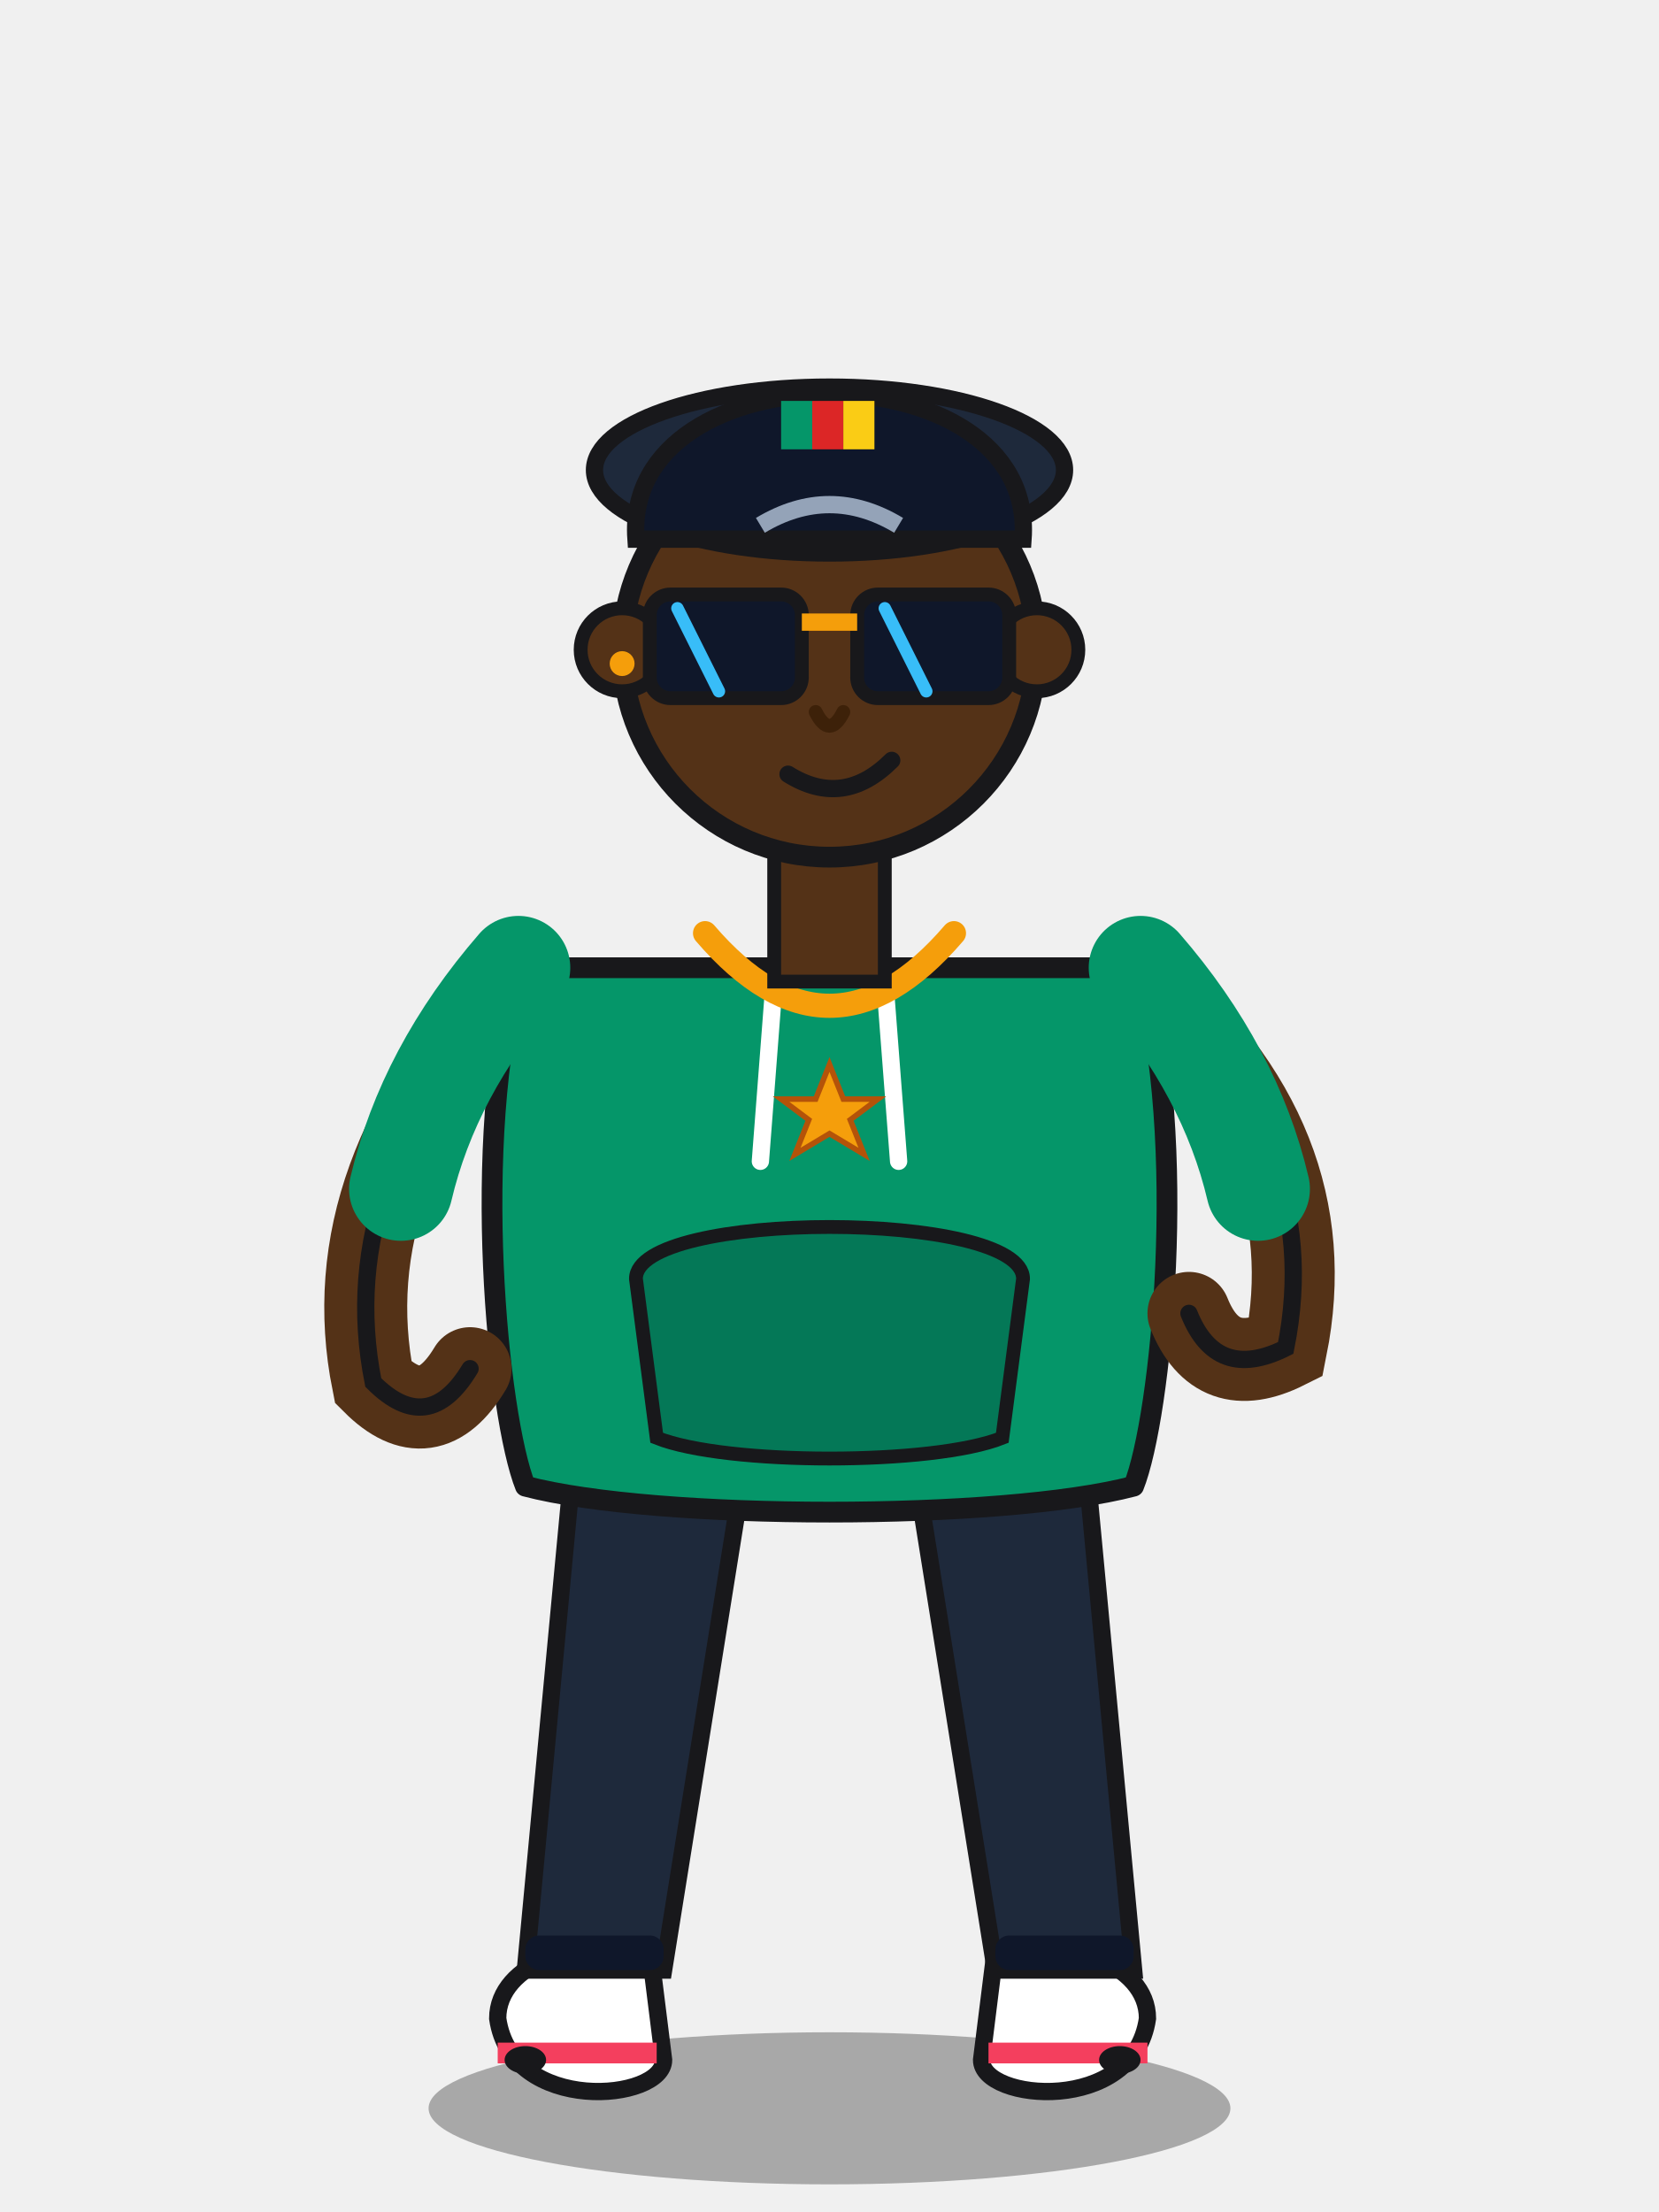
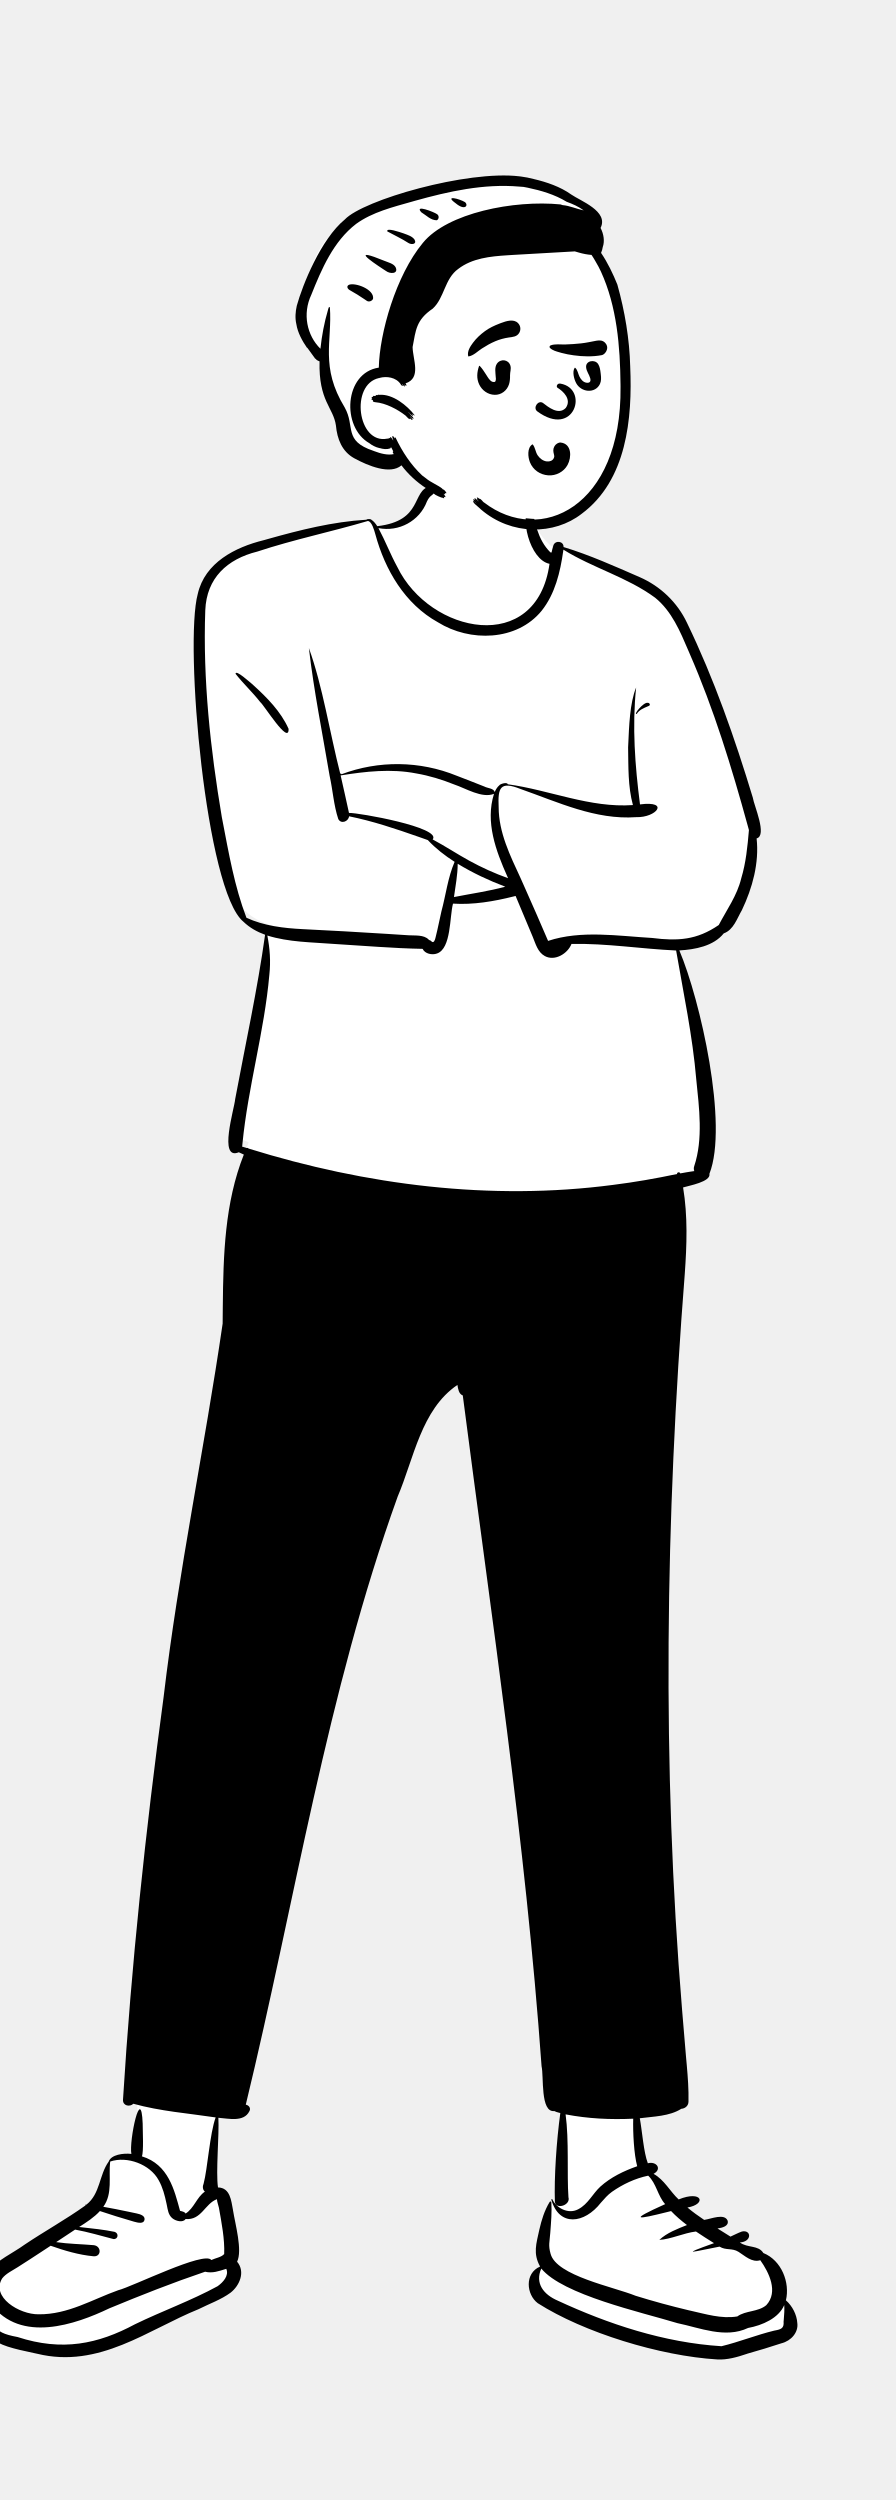
- <svg xmlns="http://www.w3.org/2000/svg" viewBox="0 0 240 320" width="100%" height="100%" fill="none">
-   <g class="character-mboa-boy pose-a">
-     <ellipse cx="120" cy="305" rx="58" ry="11" fill="#000000" fill-opacity="0.3" />
-     <path d="M72 292 C72 284 84 280 94 282 L96 298 C96 304 74 306 72 292 Z" fill="#FFFFFF" stroke="#18181B" stroke-width="2.5" />
-     <path d="M72 297 L95 297" stroke="#F43F5E" stroke-width="3" />
-     <ellipse cx="76" cy="298" rx="3" ry="2" fill="#18181B" />
-     <path d="M144 282 C154 280 166 284 166 292 C164 306 142 304 142 298 L144 282 Z" fill="#FFFFFF" stroke="#18181B" stroke-width="2.5" />
-     <path d="M143 297 L166 297" stroke="#F43F5E" stroke-width="3" />
-     <ellipse cx="162" cy="298" rx="3" ry="2" fill="#18181B" />
-     <path d="M84 200 L76 285 L96 285 L108 210 Z" fill="#1E293B" stroke="#18181B" stroke-width="2.5" />
-     <path d="M156 200 L164 285 L144 285 L132 210 Z" fill="#1E293B" stroke="#18181B" stroke-width="2.5" />
-     <rect x="76" y="280" width="20" height="5" rx="2" fill="#0F172A" />
-     <rect x="144" y="280" width="20" height="5" rx="2" fill="#0F172A" />
-     <path d="M75 140 C68 165 72 205 76 215 C95 220 145 220 164 215 C168 205 172 165 165 140 Z" fill="#059669" stroke="#18181B" stroke-width="3" stroke-linejoin="round" />
-     <path d="M92 185 C92 175 148 175 148 185 L145 208 C135 212 105 212 95 208 Z" fill="#047857" stroke="#18181B" stroke-width="2" />
-     <path d="M112 142 L110 168" stroke="#FFFFFF" stroke-width="2.5" stroke-linecap="round" />
-     <path d="M128 142 L130 168" stroke="#FFFFFF" stroke-width="2.5" stroke-linecap="round" />
-     <path d="M102 135 Q120 156 138 135" fill="none" stroke="#F59E0B" stroke-width="3.5" stroke-linecap="round" />
-     <polygon points="120,154 122,159 127,159 123,162 125,167 120,164 115,167 117,162 113,159 118,159" fill="#F59E0B" stroke="#B45309" stroke-width="0.8" />
-     <path d="M75 142 Q48 170 54 200 Q62 208 68 198" fill="none" stroke="#543217" stroke-width="12" stroke-linecap="round" />
-     <path d="M75 142 Q48 170 54 200 Q62 208 68 198" fill="none" stroke="#18181B" stroke-width="2.5" stroke-linecap="round" />
-     <path d="M75 140 Q62 155 58 172" stroke="#059669" stroke-width="15" stroke-linecap="round" />
-     <path d="M165 142 Q192 165 186 195 Q176 200 172 190" fill="none" stroke="#543217" stroke-width="12" stroke-linecap="round" />
-     <path d="M165 142 Q192 165 186 195 Q176 200 172 190" fill="none" stroke="#18181B" stroke-width="2.5" stroke-linecap="round" />
-     <path d="M165 140 Q178 155 182 172" stroke="#059669" stroke-width="15" stroke-linecap="round" />
-     <rect x="112" y="118" width="16" height="24" fill="#543217" stroke="#18181B" stroke-width="2" />
-     <circle cx="120" cy="94" r="30" fill="#543217" stroke="#18181B" stroke-width="3" />
-     <circle cx="90" cy="94" r="6" fill="#543217" stroke="#18181B" stroke-width="2" />
-     <circle cx="150" cy="94" r="6" fill="#543217" stroke="#18181B" stroke-width="2" />
-     <circle cx="90" cy="96" r="1.8" fill="#F59E0B" />
-     <rect x="94" y="86" width="22" height="15" rx="3" fill="#0F172A" stroke="#18181B" stroke-width="2" />
-     <rect x="124" y="86" width="22" height="15" rx="3" fill="#0F172A" stroke="#18181B" stroke-width="2" />
-     <path d="M116 90 L124 90" stroke="#F59E0B" stroke-width="2.5" />
-     <path d="M98 88 L104 100" stroke="#38BDF8" stroke-width="1.8" stroke-linecap="round" />
-     <path d="M128 88 L134 100" stroke="#38BDF8" stroke-width="1.8" stroke-linecap="round" />
-     <path d="M118 103 Q120 107 122 103" stroke="#3D2109" stroke-width="2" stroke-linecap="round" />
-     <path d="M114 112 Q122 117 129 110" fill="none" stroke="#18181B" stroke-width="2.5" stroke-linecap="round" />
-     <ellipse cx="120" cy="68" rx="34" ry="12" fill="#1E293B" stroke="#18181B" stroke-width="2.5" />
-     <path d="M92 78 C90 50 150 50 148 78 Z" fill="#0F172A" stroke="#18181B" stroke-width="2.5" />
-     <path d="M110 76 Q120 70 130 76" stroke="#94A3B8" stroke-width="2.5" />
-     <rect x="113" y="58" width="4.5" height="7" fill="#059669" />
-     <rect x="117.5" y="58" width="4.5" height="7" fill="#DC2626" />
-     <rect x="122" y="58" width="4.5" height="7" fill="#FACC15" />
+ <svg xmlns="http://www.w3.org/2000/svg" width="100%" height="100%" viewBox="0 0 1179 3291" version="1.1">
+   <g id="a-mono/standing" stroke="none" stroke-width="1" fill="none" fill-rule="evenodd">
+     <g id="pose/standing/crossed_arms-1" transform="translate(-121, 634)">
+       <path d="M1153.534,2397.674 C1159.571,2373.272 1150.689,2353.808 1125.187,2339.437 C1122.993,2333.631 1073.704,2314.804 1034.539,2287.168 C999.354,2262.34 973.832,2228.255 972.762,2226.366 C967.488,2214.096 964.55,2205.192 963.949,2199.654 C959.623,2159.811 962.125,2133.694 959.454,2121.301 C977.45,2118.938 1021.692,950.155 1014.537,911.418 C1026.256,908.843 1038.684,906.126 1049.856,899.518 C1050.747,899.289 1049.282,896.699 1049.324,896.212 C1077.352,841.184 1034.356,654.071 1007.408,602.266 C1028.808,601.709 1056.995,598.798 1070.244,580.927 C1076.516,578.864 1080.47,575.268 1083.514,569.489 C1087.019,563.985 1090.272,558.209 1093.201,552.29 C1107.459,522.668 1116.255,489.777 1111.5,457.14 C1112.407,456.853 1117.074,456.823 1117.306,455.517 C1117.764,447.493 1116.291,440.424 1113.881,432.846 C1089.396,347.491 1059.922,263.457 1020.962,183.099 C1001.439,140.09 961.047,124.395 919.195,108.249 C899.061,100.337 878.918,91.206 857.905,86.025 C857.64,84.555 858.895,80.082 856.141,80.446 C852.74,81.156 853.411,86.625 852.15,89.694 C803.561,49.915 834.374,29.418 805.076,7.632 C774.76,-8.105 737.788,-8.744 704.363,-5.338 C692.032,-4.982 682.165,0.577 679.257,12.991 C668.657,38.675 643.82,57.579 616.724,63.374 C614.485,59.388 608.329,47.957 604.881,51.565 C565.748,52.901 506.415,67.268 469.787,78.017 C433.017,87.408 395.819,104.554 386.199,144.51 C368.744,215.709 396.514,508.319 442.064,564.671 L443.545,564.695 C451.62,572.96 462.596,579.018 475.034,583.078 C474.755,609.422 466.452,635.143 462.32,660.907 C453.017,707.633 445.867,754.409 435.504,801.383 C435.458,806.617 415.741,878.236 435.18,863.875 C439.192,865.849 444.107,867.998 448.428,869.842 C427.776,916.912 418.326,992.858 419.79,1051.007 C420.156,1085.635 418.724,1115.97 410.957,1151.431 C353.494,1451.892 302.83,2123.928 301.639,2132.912 C300.544,2141.498 307.816,2188.108 301.639,2200.405 C296.158,2211.318 272.778,2204.874 268.306,2209.084 C256.691,2228.002 262.008,2240.056 252.481,2258.943 C247.595,2263.315 236.671,2272.879 233.087,2279.602 C225.832,2286.589 105.677,2365.442 110.547,2377.407 C110.547,2377.407 109.999,2383.148 109.815,2384.394 C99.571,2444.003 116.629,2443.508 171.819,2452.277 C252.441,2466.499 312.695,2439.136 380.831,2402.577 C403.473,2387.306 435.655,2358.151 425.18,2323.62 C424.891,2321.51 418.678,2285.19 416.214,2266.747 C420.666,2256.901 414.277,2252.592 397.048,2253.82 C401.298,2249.155 410.634,2188.715 407.449,2180.719 C405.426,2160.125 408.567,2141.431 407.573,2120.235 C418.399,2121.038 608.466,1219.88 727.684,1163.88 C728.421,1169.866 726.991,1181.008 734.935,1182.124 C771.81,1469.829 860.47,2114.353 864.541,2115.481 C858.431,2148.336 858.616,2224.5 858.502,2257.116 C857.567,2257.987 853.275,2261.819 852.584,2262.753 C852.44,2262.51 849.645,2265.302 849.502,2265.374 L849.124,2264.508 C836.566,2292.829 818.263,2321.996 834.44,2349.75 C822.434,2348.876 824.361,2371.981 823.824,2382.613 C830.663,2403.42 1025.064,2459.559 1068.506,2462.225 C1082.779,2464.716 1149.252,2443.572 1162.044,2440.533 C1178.619,2437.434 1162.359,2406.624 1153.534,2397.674 Z" id="🎨-Background" fill="#FFFFFF" />
+       <path d="M687.346,5.995 C693.638,5.803 694.84,13.721 690.538,17.003 L690.361,17.134 C686.694,19.735 684.974,22.061 682.984,26.211 C673.281,51.892 645.919,66.621 619.158,61.167 C628.453,78.507 634.695,95.289 644,112.336 C686.844,200.597 827.548,229.31 844.376,108.21 C818.594,103.228 803.315,45.248 819.858,27.95 L820.305,30.055 C825.074,52.765 828.336,76.015 845.55,93.138 C846.074,93.291 846.575,93.338 847.069,93.338 C847.725,90.229 848.481,87.154 849.422,84.138 C851.713,76.779 863.18,78.163 862.858,86.124 C897.191,96.586 930.185,111.405 963.024,125.721 C990.326,137.631 1012.649,158.935 1025.367,185.913 C1061.024,259.708 1088.25,337.606 1111.988,415.97 C1113.578,426.56 1131.327,465.918 1117.007,469.702 C1120.52,502.124 1111.536,534.919 1097.656,564.034 C1091.216,574.973 1086.67,590.139 1073.732,594.701 C1060.299,611.574 1035.736,615.952 1015.286,617.144 C1042.79,681.894 1080.161,846.826 1054.889,911.167 C1057.132,921.722 1028.011,926.735 1020.219,929.147 C1026.499,966.677 1025.129,1005.337 1022.421,1043.137 C997.06,1365.549 992.247,1689.732 1018.929,2012.227 C1020.499,2032.327 1022.19,2052.427 1023.979,2072.517 L1025.062,2084.563 C1026.482,2100.603 1027.688,2116.579 1027.319,2132.747 C1027.2,2138.357 1022.549,2141.727 1017.899,2142.017 C1002.282,2151.982 981.306,2152.065 963.239,2154.467 C966.43,2171.886 968.218,2199.061 973.803,2213.717 C985.429,2210.679 992.922,2221.518 981.335,2227.639 C995.598,2235.554 1002.936,2250.705 1014.354,2261.34 C1045.717,2248.602 1051.557,2267.635 1025.928,2271.976 C1032.896,2277.793 1040.293,2283.166 1047.94,2288.269 L1048.483,2288.193 C1057.525,2286.822 1074.57,2279.343 1078.851,2289.246 C1080.772,2296.414 1071.923,2298.692 1065.513,2299.563 C1071.201,2303.15 1076.908,2306.717 1082.616,2310.279 C1087.611,2308.08 1092.565,2305.334 1097.658,2303.573 C1110.196,2300.782 1111.278,2317.053 1094.916,2317.971 C1105.166,2325.543 1119.314,2321.181 1125.865,2331.867 C1149.837,2341.546 1161.168,2370.779 1155.573,2394.14 C1163.989,2401.626 1169.899,2412.846 1170.582,2424.12 C1172.204,2436.199 1162.592,2447.562 1149.57,2450.742 C1134.903,2455.624 1120.023,2460.081 1105.184,2464.27 L1103.629,2464.804 C1091.398,2468.973 1078.044,2472.707 1065.324,2471.979 C989.894,2467.479 889.308,2436.494 828.934,2397.939 C813.876,2386.619 811.243,2358.627 831.967,2349.675 C822.417,2332.361 826.98,2319.78 831.028,2300.923 C833.839,2288.624 837.656,2276.004 844.565,2264.625 C845.178,2263.615 846.652,2263.919 846.734,2264.913 C847.639,2277.78 846.438,2290.944 845.479,2303.9 L845.374,2305.339 C844.516,2317.29 842.58,2321.687 845.821,2332.999 C853.58,2361.864 928.38,2376.279 957.774,2388.183 C980.849,2395.33 1004.276,2401.732 1028.032,2407.36 L1029.774,2407.738 C1049.829,2412.151 1070.477,2418.828 1091.599,2415.361 C1102.553,2407.392 1118.993,2409.635 1129.756,2400.518 C1145.991,2382.986 1133.226,2357.287 1121.851,2341.355 C1110.851,2344.865 1101.448,2335.421 1093.349,2330.427 L1093.05,2330.244 C1084.781,2325.013 1076.533,2328.677 1068.251,2323.459 L1066.38,2323.813 C1035.955,2329.613 1012.397,2336.227 1060.924,2318.872 C1052.931,2313.876 1044.918,2308.838 1037.154,2303.539 C1021.217,2305.461 1003.756,2313.83 988.944,2314.59 C998.912,2305.302 1012.511,2300.159 1025.325,2295.051 C1017.865,2289.386 1010.766,2283.324 1004.416,2276.654 L998.35,2278.167 C961.085,2287.422 946.436,2290.096 996.605,2267.528 C986.738,2256.572 985.135,2240.348 974.287,2230.042 C956.841,2233.697 940.811,2241.37 926.602,2251.279 C920.856,2255.393 916.528,2260.533 911.977,2265.68 C890.412,2293.424 857.004,2297.705 846.798,2261.718 C846.622,2260.98 847.779,2260.521 848.105,2261.145 L848.142,2261.233 C853.024,2272.285 868.774,2281.247 881.929,2274.378 L882.327,2274.165 C895.192,2267.46 901.168,2253.78 911.302,2244.461 C924.978,2232.113 942.12,2223.835 959.807,2217.621 C955.519,2201.952 954.072,2173.429 954.559,2155.047 C924.779,2156.454 894.804,2155.018 865.549,2149.357 C870.236,2183.53 867.155,2228.001 869.309,2258.476 C872.423,2268.701 853.479,2275.092 851.465,2264.906 C850.352,2231.934 853.577,2184.373 858.599,2147.577 L856.498,2147.066 C854.514,2146.573 852.43,2145.978 850.729,2145.017 C831.955,2147.143 837.076,2099.436 833.924,2086.018 C812.743,1790.136 768.126,1496.909 730.209,1202.977 C724.951,1200.965 724.018,1194.51 723.149,1189.117 C675.369,1221.46 665.847,1286.095 644.459,1336.197 C551.052,1595.616 509.318,1869.307 444.58,2136.447 L444.936,2136.541 C445.19,2136.617 445.193,2136.654 444.661,2136.616 L444.539,2136.607 L444.539,2136.627 C448.539,2137.157 451.69,2141.357 449.249,2145.268 C441.961,2159.977 421.758,2154.771 408.459,2153.837 C409.75,2176.491 404.899,2225.371 407.973,2245.555 C424.378,2245.858 425.421,2263.915 427.593,2274.649 L427.762,2275.751 C430.661,2294.089 440.404,2328.473 433.125,2343.298 C444.376,2356.686 436.283,2374.875 424.611,2384.016 C412.112,2393.251 396.554,2398.664 382.425,2405.78 C315.926,2432.646 251.591,2484.446 170.101,2464.512 L166.553,2463.764 C109.44,2451.694 93.031,2446.332 104.373,2389.804 C99.715,2378.316 99.684,2365.735 106.238,2355.575 C117.926,2340.575 137.564,2332.369 153.19,2320.973 C179.657,2303.19 207.826,2287.637 233.677,2269.125 C232.716,2268.292 234.05,2267.985 234.834,2268.126 C253.078,2253.842 251.371,2229.114 264.099,2211.471 C267.282,2202.379 283.355,2200.163 293.94,2201.423 C290.633,2184.478 306.788,2107.343 308.84,2161.827 L308.839,2162.609 C308.879,2171.021 310.257,2199.1 307.78,2204.599 C342.914,2215.336 350.49,2249.089 358.009,2276.345 L358.493,2276.475 C360.893,2277.094 364.108,2277.595 365.308,2279.951 C376.606,2272.771 379.763,2258.635 390.705,2251.029 C387.636,2248.629 387.474,2244.048 389.04,2240.496 C394.136,2221.812 397.191,2174.256 404.889,2153.387 C368.72,2147.968 331.873,2145.211 296.549,2135.377 C291.959,2139.887 282.539,2138.287 282.909,2130.147 C293.849,1952.786 312.665,1775.974 336.384,1599.888 C355.886,1435.064 390.194,1272.338 414.091,1108.377 L414.294,1085.873 C414.939,1018.226 416.746,949.566 441.969,885.877 C439.749,884.907 437.549,883.907 435.379,882.857 C408.028,894.194 429.577,825.303 430.583,812.888 C444.024,740.904 459.857,668.934 469.952,596.501 C459.37,592.673 449.599,587.243 441.448,579.352 C392.03,539.124 363.382,213.332 381.343,147.825 C390.718,106.619 430.447,86.376 468.312,77.062 L473.905,75.482 C516.194,63.585 559.218,52.805 603.247,50.156 C604.815,48.734 609.426,49.143 610.03,50.329 C612.788,51.99 615.406,55.233 617.62,58.659 C678.734,51.635 662.204,11.686 687.346,5.995 Z M833.553,2352.28 C824.997,2371.713 836.366,2386.493 855.427,2394.663 C921.434,2425.268 995.125,2449.863 1070.776,2454.56 C1093.859,2448.977 1116.722,2439.751 1140.113,2434.043 L1141.122,2433.861 C1149.356,2432.349 1153.224,2430.834 1152.517,2422.28 L1152.817,2418.822 C1153.345,2412.676 1153.791,2406.543 1153.363,2400.401 C1146.167,2417.609 1124.628,2427.068 1105.746,2430.543 C1075.807,2444.752 1042.278,2430.303 1012.864,2424.217 C965.088,2409.69 861.725,2386.864 833.553,2352.28 Z M418.871,2352.686 L417.883,2352.989 C409.314,2355.64 400.602,2358.888 390.998,2356.497 C348.098,2371.04 306.341,2387.536 264.898,2404.71 C220.182,2426.119 148.18,2451.009 109.43,2399.27 C115.001,2426.408 107.125,2435.689 144.122,2442.459 C202.826,2461.602 249.995,2451.8 298.707,2425.643 C334.396,2408.29 372.782,2394.495 407.327,2375.636 L407.793,2375.308 C414.588,2370.456 422.787,2361.607 418.871,2352.686 Z M329.769,2235.859 C318.568,2215.194 288.426,2203.846 266.009,2211.464 C263.728,2231.394 269.637,2253.706 256.983,2271.011 C268.188,2272.975 279.358,2275.238 290.51,2277.582 L300.716,2279.739 C305.725,2280.836 312.099,2282.715 311.262,2288.027 C310.336,2293.9 302.63,2292.106 297.501,2290.628 L295.513,2290.045 C281.109,2285.805 266.729,2281.48 252.508,2276.634 C245.012,2284.884 234.949,2291.355 225.19,2297.604 L229.238,2298.064 C243.419,2299.657 257.738,2301.103 271.749,2303.976 C277.871,2305.79 276.55,2314.136 270.286,2313.468 C253.558,2309.104 236.874,2304.17 219.859,2301.039 C211.542,2306.538 203.264,2312.065 194.927,2317.538 C211.324,2319.911 227.793,2320.125 244.182,2321.524 C254.793,2322.503 254.79,2337.005 244.181,2336.168 C225.036,2334.413 205.903,2328.748 187.675,2322.312 L178.068,2328.628 C166.856,2335.996 155.618,2343.344 144.269,2350.536 C137.44,2354.887 128.62,2359.026 123.848,2365.326 C108.778,2389.666 146.434,2412.926 171.88,2412.541 C210.527,2412.952 242.715,2392.885 276.569,2380.873 C295.296,2376.237 390.507,2328.57 399.171,2341.116 C404.618,2338.499 412.194,2337.555 416.116,2333.244 C416.91,2313.313 412.711,2292.432 409.187,2272.33 C408.469,2268.821 406.753,2264.613 406.561,2261.011 C390.701,2266.86 386.185,2288.997 365.309,2287.113 C362.042,2292.333 351.98,2289.901 347.44,2285.756 C342.499,2281.247 341.879,2274.896 340.7,2269.239 L340.154,2266.64 C337.937,2256.22 335.28,2245.544 329.769,2235.859 Z M799.731,545.429 L797.18,546.074 C771.203,552.574 744.028,557.277 717.331,555.531 C712.716,572.992 715.122,614.525 696.351,621.162 C689.938,623.578 680.288,621.617 677.348,615.069 C638.521,614.379 599.422,610.909 560.593,608.6 C531.364,606.301 501.038,606.389 472.901,597.519 C476.31,614.686 477.484,631.54 475.576,649.097 C469.012,723.978 447.406,796.935 440.164,871.495 L439.83,875.047 L439.62,874.927 C439.62,875.067 439.61,875.207 439.599,875.347 C441.709,875.957 443.819,876.597 445.919,877.247 C446.669,876.867 447.69,877.237 448.229,877.957 C602.865,926.056 767.002,946.946 928.169,925.777 C956.394,922.254 984.415,917.318 1012.239,911.467 C1011.996,908.978 1015.793,908.326 1016.459,910.677 C1022.634,909.6 1028.808,908.421 1034.95,907.627 C1034.209,905.537 1034.079,903.277 1034.84,901.237 C1046.817,865.297 1041.345,824.321 1037.567,787.048 C1032.749,729.822 1020.74,673.689 1011.039,617.235 C965.115,615.148 919.466,607.652 873.32,608.591 C868.459,621.191 851.513,631.774 838.246,624.57 C828.878,619.51 826.104,608.48 822.344,599.365 C814.911,581.344 807.321,563.386 799.731,545.429 Z M605.144,51.864 C556.919,66.111 507.511,76.285 459.725,92.097 C420.011,101.993 392.9,126.911 391.226,169.407 C387.949,260.44 397.929,351.933 412.993,441.643 L413.779,445.694 C422.137,488.929 429.629,532.921 445.413,574.13 C468.455,584.843 494.617,587.894 519.826,589.134 C556.613,591.006 593.398,592.929 630.153,595.336 L658.971,597.205 C667.332,597.747 678.958,596.315 685.241,602.817 C685.798,603.734 686.931,603.619 687.792,604.188 L687.96,604.311 C688.877,604.934 689.801,606.447 691.123,606.154 C693.273,605.487 694.098,601.2 694.603,599.153 L694.649,598.968 C697.448,588.017 699.476,576.83 702.061,565.82 C707.953,544.155 710.491,521.254 719.446,500.517 C706.627,492.336 694.553,482.983 684.199,471.885 L671.715,467.488 C641.847,457.008 611.643,446.855 580.513,440.573 C579.767,447.406 569.961,451.313 566.304,444.162 C560.242,425.944 559.118,406.164 554.938,387.387 C545.449,331.366 534.175,275.549 527.612,219.082 C545.706,269.094 555.081,330.478 568.91,384.529 C569.551,384.156 570.438,384.373 570.465,385.258 C619.428,366.741 673.788,367.495 722.108,387.145 C734.212,392 746.505,396.359 758.545,401.366 C762.657,403.688 770.848,403.546 772.229,408.623 C773.708,405.177 775.696,401.95 778.336,399.773 C779.16,398.075 788.519,395.044 789.433,398.404 C844.327,405.938 897.701,429.82 954.184,425.788 C947.5,401.386 948.291,375.034 947.843,349.833 L947.979,346.996 C949.142,322.169 949.983,291.443 958.398,271.013 C953.013,322.445 956.923,373.963 963.495,424.917 C1003.334,419.777 984.99,442.557 958.455,441.702 C904.906,445.56 855.487,421.877 806.205,404.618 C779.287,393.857 776.236,402.971 777.436,428.547 C777.461,461.847 792.541,492.239 806.201,521.784 L812.338,535.583 C822.538,558.545 832.598,581.359 842.508,604.596 C885.805,590.239 934.552,598.116 979.406,600.732 C1013.631,605.031 1038.207,603.505 1067.161,583.707 C1077.605,563.753 1091.366,544.829 1096.747,522.322 C1102.988,501.694 1105.066,480.087 1106.886,458.71 L1105.246,452.729 C1084.144,375.98 1060.791,299.607 1028.88,226.506 L1027.154,222.478 C1016.335,197.162 1005.346,170.596 983.458,152.863 C946.725,125.74 901.295,113.71 862.681,89.576 L862.435,91.342 C858.516,119.026 851.747,147.725 834.028,169.999 C801.288,210.201 739.472,211.332 697.575,185.222 C653.989,161.123 627.84,116.254 615.118,69.353 L614.969,68.838 C613.778,64.658 610.462,52.002 605.144,51.864 Z M723.51,503.054 C723.483,517.797 720.574,532.329 718.606,546.882 C741.265,542.41 763.857,539.291 786.143,533.246 C764.434,525.044 743.338,515.163 723.51,503.054 Z M668.949,384.148 C635.908,377.68 602.08,381.549 569.409,386.759 C572.959,403.262 577.014,419.617 580.404,436.142 C592.104,435.606 703.091,455.261 690.565,471.039 C706.948,479.8 722.468,490.099 738.776,499.05 C755.178,508.052 772.254,515.789 789.871,522.074 L788.942,520.006 C773.78,486.134 759.615,448.017 771.297,410.998 C755.588,417.303 734.144,403.759 718.924,398.692 C702.768,392.208 686.128,387.093 668.949,384.148 Z M431.079,252.989 C431.189,246.809 450.275,264.528 452.766,266.368 L454.272,267.73 C472.588,284.352 490.681,302.637 500.885,325.444 C501.631,347.859 468.226,293.559 463.595,290.242 C453.49,277.236 441.18,265.941 431.079,252.989 Z M959.227,305.749 C954.063,307.449 968.157,289.935 973.653,291.213 C975.84,290.894 977.743,294.064 975.315,295.154 L974.109,295.685 C968.47,298.132 962.704,300.221 959.227,305.749 Z" id="🖍-Ink" fill="#000000" />
+     </g>
+     <g id="Head" transform="translate(404, 180)">
+       <g id="head/mono/hat-beanie">
+         <path d="M244.801,58.706 C289.573,58.706 343.29,80.411 347.858,80.845 L347.981,80.851 C350.384,80.851 359.773,88.005 376.149,102.311 L358.412,136.905 L359.847,138.276 C366.716,144.861 372.58,150.863 377.208,155.595 C415,194.229 421.792,345.919 412.886,398.818 C403.98,451.717 387.484,503.48 310.685,503.48 C233.887,503.48 148.447,457.303 135.285,442.922 C126.511,433.336 116.655,428.743 105.718,429.144 C105.268,428.577 104.822,428.011 104.38,427.447 L102.771,427.219 C87.633,425.027 76.787,422.076 70.233,418.368 C57.429,411.124 43.357,373.045 43.357,364.657 C43.357,356.352 22.345,295.94 21.924,289.547 L21.918,289.37 C21.918,284.025 -5.533,259.458 -5.533,251.656 C-5.533,243.854 -11.066,244.327 -5.533,216.833 L-3.926,208.756 C1.963,179.484 13.487,131.013 57.429,109.95 C105.718,86.805 199.577,58.706 244.801,58.706 Z" id="Path" fill="#FFFFFF" />
+         <path d="M49.976,108.863 C74.059,83.301 210.78,43.763 279.952,52.144 L282.027,52.413 C287.547,53.113 292.987,54.173 298.356,55.613 C315.71,59.666 333.636,65.803 347.975,76.054 C359.946,84.44 397.709,98.135 386.579,120.073 C390.706,127.892 392.246,137.552 389.457,145.253 C389.106,147.913 388.286,150.363 387.237,152.903 C396.054,165.914 403.035,180.628 408.686,194.623 C418.561,229.844 424.706,266.498 425.606,302.433 C428.6,370.705 421.114,452.256 361.652,496.404 C325.731,524.379 269.463,525.319 229.096,490.633 C226.805,487.922 216.032,480.606 219.627,479.323 C220.697,480.453 221.797,481.553 222.917,482.633 C222.866,482.513 222.856,482.393 222.877,482.263 L221.823,481.309 C219.84,479.474 217.27,476.812 220.197,477.333 C220.326,477.483 220.467,477.613 220.606,477.763 C221.226,478.135 221.694,478.457 222.059,478.742 L222.246,478.892 L222.188,478.831 C220.502,477.033 219.491,475.2 222.012,476.371 L222.346,476.533 C223.467,477.713 224.606,478.843 225.766,479.943 C225.747,479.813 225.766,479.683 225.837,479.543 L224.755,478.498 C223.7,477.464 223.861,477.459 224.377,476.623 C222.133,473.478 226.322,475.346 226.616,476.573 C229.237,475.953 231.538,480.873 233.226,481.473 C307.225,538.363 414.612,487.884 412.873,329.359 L412.846,326.257 C412.338,275.568 408.072,223.469 387.106,177.583 C385.067,173.163 382.786,168.863 380.277,164.703 C378.547,161.583 376.697,158.543 374.707,155.583 C369.136,155.133 363.636,154.113 358.217,152.533 C356.356,152.063 354.516,151.543 352.677,150.933 C325.797,152.399 299.516,153.994 272.561,155.506 L264.141,156.03 C241.307,157.498 217.692,159.85 199.266,173.973 C181.186,186.831 181.104,212.186 165.627,226.303 C143.557,241.282 143.396,254.789 139.146,276.863 C139.461,293.503 150.999,317.68 129.826,324.683 C133.398,329.776 128.419,327.329 128.027,325.543 C127.987,325.553 127.947,325.563 127.917,325.563 C131.1,331.48 126.421,327.754 126.007,325.853 C125.757,325.783 125.507,325.603 125.257,325.353 C128.464,330.537 123.28,326.907 123.587,325.963 C117.39,316.438 104.636,314.959 95.646,317.483 C95.536,317.823 95.137,317.853 94.887,317.673 C56.66,325.957 66.523,405.093 105.697,397.443 C107.374,397.101 107.334,397.906 107.667,397.983 C106.762,395.607 109.313,396.574 109.286,397.073 L109.441,397.065 C109.565,397.055 109.514,397.041 109.606,397.073 C108.731,392.214 113.655,399.254 113.266,399.543 C113.417,399.453 113.587,399.403 113.737,399.383 L113.567,398.922 C112.75,396.745 112.82,397.65 112.826,396.403 C112.212,394.862 112.167,395.536 112.311,394.532 C114.469,392.86 115.106,397.932 115.826,398.303 C114.592,396.583 115.573,395.178 116.737,396.112 C125.56,414.67 136.957,432.107 151.686,445.843 C153.297,447.113 154.927,448.363 156.616,449.543 C162.881,455 172.491,458.509 178.356,463.343 C178.356,463.423 178.317,463.523 178.257,463.623 L178.391,463.744 L178.391,463.744 L178.527,463.873 L180.567,464.853 C181.167,465.363 181.707,465.933 182.186,466.563 C182.697,467.153 183.146,467.803 183.527,468.493 C183.717,469.333 183.297,469.683 182.497,469.323 C182.146,469.203 181.797,469.063 181.447,468.933 C181.467,468.963 181.476,468.983 181.497,469.003 C181.612,469.177 182.388,470.977 181.493,470.684 L181.387,470.643 C180.896,470.463 180.407,470.263 179.927,470.073 C180.497,470.783 181.016,471.553 181.476,472.203 C181.967,472.713 182.266,473.313 182.387,473.993 C182.366,474.373 182.157,474.533 181.777,474.483 C181.197,474.293 180.627,474.093 180.056,473.883 L180.218,474.193 C180.622,474.986 181.195,476.317 180.177,475.873 C179.306,475.603 178.467,475.293 177.627,474.953 C177.556,475.093 177.417,475.143 177.137,475.013 C174.467,474.063 171.887,472.903 169.417,471.533 C167.247,469.953 165.056,468.403 162.877,466.833 C160.826,465.603 158.846,464.233 156.957,462.693 C144.311,454.525 133.24,444.149 124.457,432.593 C109.768,445.314 80.399,433.161 62.232,423.203 C46.163,414.303 39.847,397.847 38.214,380.105 C34.819,356.219 15.299,348.043 16.657,295.633 C16.627,295.643 16.596,295.643 16.556,295.643 C15.846,295.433 15.157,295.153 14.507,294.793 C13.837,294.473 13.207,294.093 12.616,293.633 L11.886,292.623 L11.886,292.623 C11.507,292.413 11.167,292.193 10.907,291.973 L10.772,292.147 C10.345,292.662 10.632,291.887 10.657,291.733 L9.389,290.008 C6.382,285.903 3.083,281.297 0.396,277.613 L0.311,277.763 C0.25,277.876 0.218,277.957 0.247,277.993 C-6.148,268.805 -12.162,257.707 -13.833,246.963 C-15.806,238.687 -15.035,230.159 -13.314,222.493 C-5.935,195.648 18.237,134.9 49.976,108.863 Z M223.524,480.116 L223.123,479.759 L223.475,480.201 C223.66,480.429 223.849,480.634 224.157,480.843 C224.137,480.773 224.137,480.703 224.146,480.623 C223.942,480.467 223.733,480.297 223.524,480.116 Z M279.646,65.633 C232.738,61.6 186.601,71.934 141.839,84.443 L138.751,85.331 C113.299,92.593 86.386,99.128 64.877,114.673 C34.826,137.69 19.308,174.306 5.766,208.113 C-6.059,233.231 -0.014,261.554 17.806,279.093 C19.66,261.664 22.821,244.745 27.761,227.962 C28.792,225.34 28.012,224.481 30.234,224.139 C33.59,269.367 17.061,302.783 49.771,356.385 C63.964,381.677 47.534,400.183 87.614,413.492 L88.699,413.906 C97.049,417.057 106.167,419.544 114.346,417.783 L113.613,416.591 C112.866,415.364 112.639,414.768 113.726,414.243 C113.697,414.183 113.657,414.123 113.616,414.053 C112.737,412.393 111.887,410.713 111.076,409.013 C110.747,409.123 110.417,409.203 110.076,409.293 C110.297,409.703 110.326,410.113 109.707,410.253 C107.503,411.009 105.24,411.312 102.924,411.17 L102.427,411.133 C99.81,410.973 98.161,410.496 96.686,410.053 C96.197,409.973 95.707,409.893 95.226,409.793 C90.481,408.741 85.458,406.065 82.207,403.413 C45.149,382.365 48.979,310.716 94.657,303.943 C95.594,258.831 117.051,182.723 152.661,139.736 C184.849,100.195 272.723,83.057 333.859,89.1 C334.75,89.395 335.641,89.693 336.532,89.994 C345.964,90.832 354.953,95.034 364.392,96.986 C357.615,91.907 349.927,88.524 342.008,85.649 C326.23,75.998 308.142,70.776 290.667,67.093 C287.047,66.203 283.377,65.713 279.646,65.633 Z M92.566,340.183 C95.022,338.849 94.741,340.137 95.306,339.763 C112.972,338.322 132.021,353.789 141.896,366.683 C141.116,367.493 139.006,365.093 138.636,364.713 C138.586,364.763 138.526,364.803 138.466,364.823 L138.741,365.211 C142.744,370.955 134.809,364.196 134.066,362.803 C133.936,362.873 133.806,362.913 133.656,362.883 C134.285,363.5 136.206,365.109 136.536,366.253 L137.045,366.677 C141.848,370.789 141.449,373.883 135.997,368.043 C136.126,368.313 136.176,368.563 136.086,368.763 L136.274,368.888 C138.955,370.762 141.16,375.984 135.556,370.623 C136.139,374.539 130.003,366.97 129.806,367.023 C119.188,358.688 103.555,350.582 90.236,349.493 L89.778,349.44 C87.334,349.126 86.178,348.401 87.036,346.803 C84.026,346.087 84.731,344.605 86.156,344.653 C84.033,343.257 85.944,341.922 87.176,342.443 C86.329,340.098 89.726,341.66 90.036,341.333 C91.799,338.614 92.274,340.882 92.566,340.183 Z M55.536,194.833 C64.021,191.725 89.084,201.029 87.079,213.351 C85.885,216.18 81.951,217.801 79.186,216.204 L75.577,213.78 C69.297,209.574 63.633,205.886 56.89,202.218 C53.22,200.397 51.64,196.531 55.536,194.833 Z M103.811,176.522 L100.534,174.389 C82.85,162.816 57.851,145.279 102.186,163.423 C107.239,165.59 113.953,166.872 116.71,171.684 C121.041,180.553 109.643,181.149 103.811,176.522 Z M105.798,124.593 C104.379,119.208 122.036,125.527 127.176,127.193 L127.959,127.488 C132.959,129.351 138.691,131.08 141.681,135.395 C145.185,141.357 138.093,142.592 133.7,139.899 C124.693,134.013 114.818,129.572 105.798,124.593 Z M150.699,99.508 C140.76,88.654 167.359,99.052 171.343,101.938 L171.457,102.023 C174.43,104.116 173.827,108.624 171.034,109.948 C163.087,110.099 157.239,103.475 150.699,99.508 Z M195.925,87.617 C180.125,76.262 200.938,81.663 208.167,86.113 C213.094,90.458 208.019,97.793 195.925,87.617 Z" id="🖍-Ink" fill="#000000" />
+       </g>
+       <g id="face/Cheeky" transform="translate(159, 186)" fill="#000000">
+         <path d="M166.944,221.352 C168.478,218.685 172.01,216.214 175.242,216.593 C189.721,218.291 189.696,235.845 184.105,246.093 C179.148,255.18 168.889,260.514 158.621,259.735 C147.834,258.916 138.643,252.574 134.598,242.483 C131.923,235.808 130.687,223.485 137.803,219 C137.935,218.916 138.153,218.937 138.258,219.058 C141.67,223.027 141.804,228.986 144.791,233.405 C147.569,237.515 151.885,240.909 156.941,241.433 C160.717,241.825 164.537,240.463 166.014,237.073 C166.813,235.239 166.722,234.244 166.422,232.982 L166.149,231.885 C165.203,228.044 164.778,225.119 166.944,221.352 Z M170.814,144.367 C178.366,148.957 189.872,159.66 181.748,171.04 C172.186,181.073 158.419,169.569 151.634,164.366 C145.343,160.334 138.275,170.705 144.112,175.413 C193.136,211.708 213.031,145.567 174.634,138.97 C170.406,138.243 168.836,142.947 170.814,144.367 Z M91.072,112.893 C95.707,105.939 106.287,106.963 108.84,115.215 C110.222,119.685 108.312,123.703 108.412,128.167 C108.495,131.938 108.248,136.14 107.091,139.792 C104.456,148.12 96.966,154.002 88.105,153.758 C79.272,153.515 71.493,147.925 67.794,140.052 C64.082,132.149 64.868,123.97 67.579,115.934 C67.709,115.548 68.215,115.361 68.519,115.686 C71.723,119.09 74.068,122.684 76.494,126.496 L78.981,130.403 C80.881,133.345 83.643,137.103 87.191,136.867 L87.724,136.815 C88.71,136.73 88.559,136.926 89.32,135.582 C89.671,134.96 89.608,133.804 89.778,133.07 L89.837,132.822 L89.837,132.822 L89.804,132.688 C89.729,132.333 89.655,131.663 89.594,130.5 L89.582,130.244 C89.325,124.807 87.787,117.82 91.072,112.893 Z M208.563,117.522 C207.732,108.628 220.236,106.653 224.393,113.234 C226.561,116.666 227.193,120.977 227.672,125.061 L227.896,127 C228.388,131.195 228.583,135.559 226.762,139.472 C223.894,145.635 217.657,148.893 210.929,148.377 C204.504,147.883 198.642,144.158 195.552,138.503 C192.797,133.457 190.058,123.605 193.404,118.342 C193.606,118.023 194.01,117.982 194.287,118.228 C197.449,121.035 197.964,126.155 199.844,129.812 C201.783,133.584 204.724,137.26 209.181,137.833 C213.445,138.381 215.074,136.052 213.986,131.987 C212.583,126.739 209.091,123.169 208.563,117.522 Z M94.449,60.016 L96.494,59.233 C103.5,56.586 113.119,53.527 118.815,59.224 C122.329,62.737 122.998,67.912 120.49,72.199 C117.451,77.392 112,77.52 106.736,78.285 C100.749,79.155 94.66,80.809 89.086,83.167 C82.807,85.824 76.98,89.136 71.271,92.835 C65.845,96.35 60.438,102.095 53.943,103.178 C53.678,103.222 53.377,103.108 53.308,102.817 C51.833,96.467 55.932,90.218 59.59,85.264 C64.016,79.266 69.379,74.343 75.373,69.929 C81.158,65.668 87.768,62.589 94.449,60.016 Z M221.716,82.593 L222.341,82.483 C226.589,81.776 230.439,81.939 233.641,85.303 C236.085,87.871 237.027,91.198 235.862,94.591 C234.787,97.722 232.383,100.903 228.894,101.559 C217.115,103.775 204.068,103.409 192.23,101.731 C186.814,100.963 181.349,100.024 176.074,98.542 L173.647,97.838 C169.242,96.58 164.2,95.266 161.001,92.026 C159.851,90.862 160.514,89.197 161.89,88.657 C167.472,86.472 175.123,87.635 181.075,87.463 C187.999,87.266 194.934,86.746 201.825,86.031 C208.559,85.332 215.075,83.811 221.716,82.593 Z" id="🖍-Ink" fill="#000000" />
+       </g>
+       <g id="facial-hair/*-None" transform="translate(123, 338)" />
+       <g id="accessories/*-None" transform="translate(47, 241)" />
+     </g>
  </g>
</svg>
